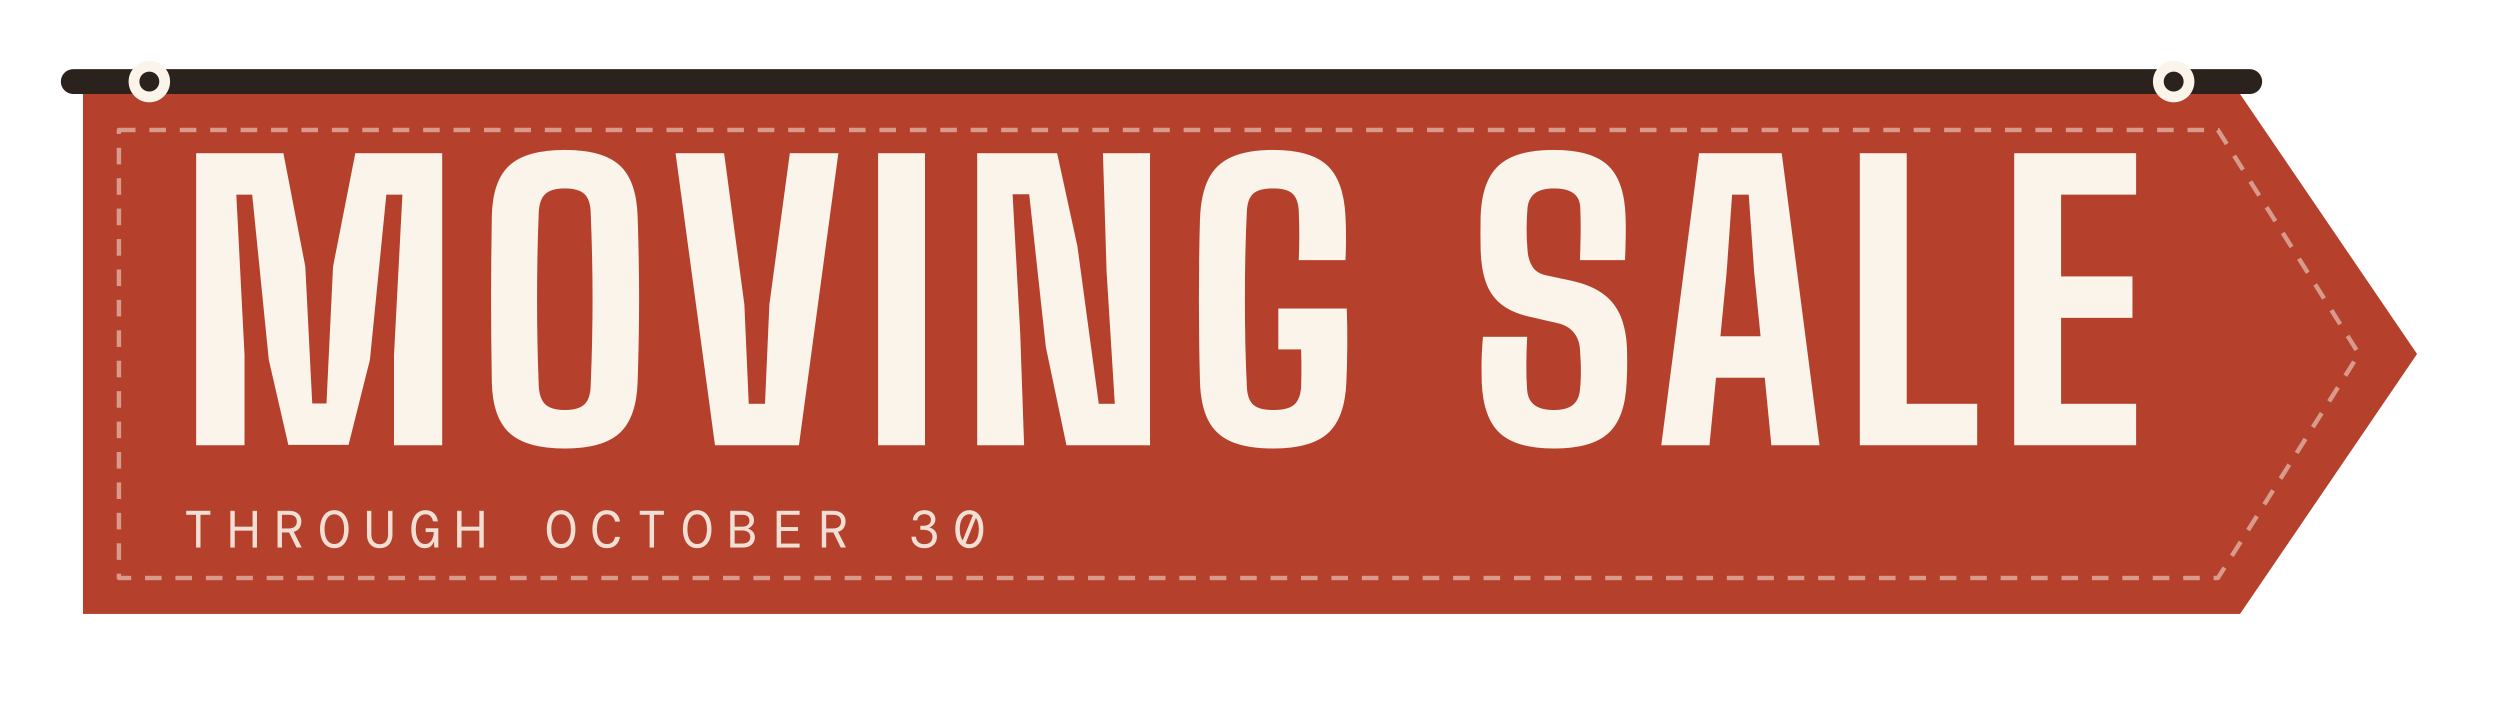
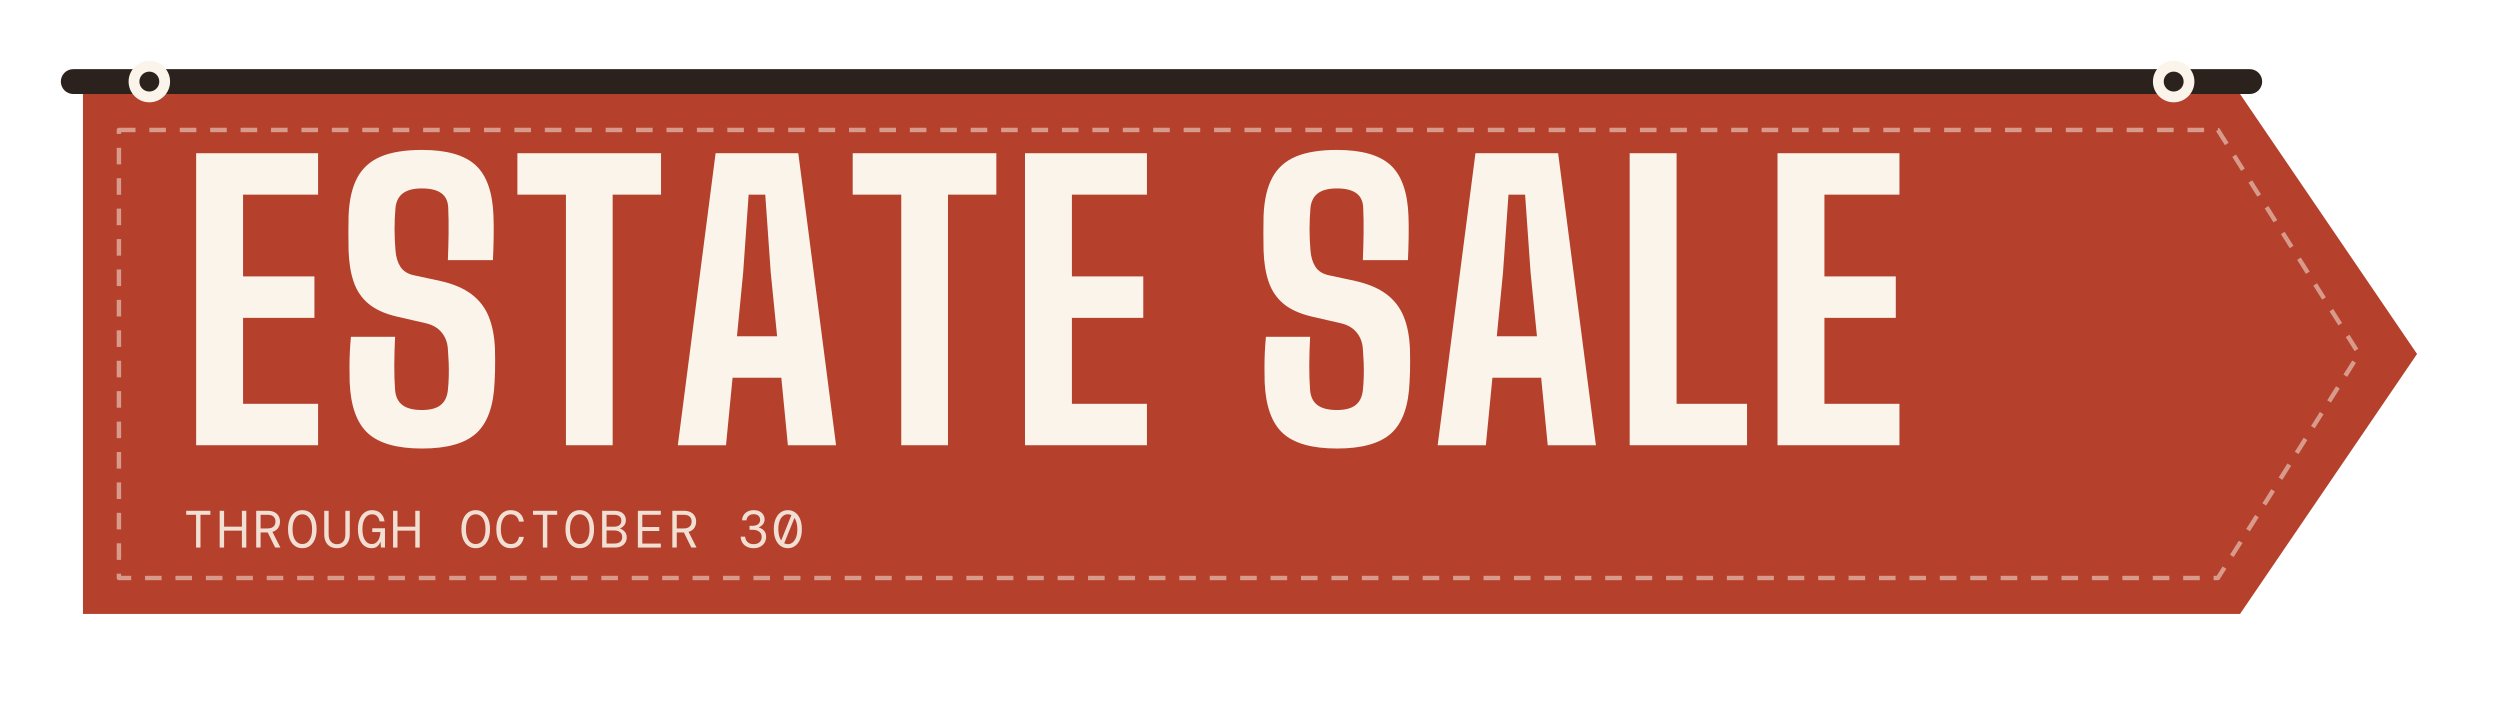
- <svg xmlns="http://www.w3.org/2000/svg" viewBox="0 0 904 258" role="img" aria-label="Moving Sale, through October 30">
+ <svg xmlns="http://www.w3.org/2000/svg" viewBox="0 0 904 258" role="img" aria-label="Estate Sale, through october 30">
  <rect x="22" y="25" width="796" height="9" rx="4.5" fill="#2C221D" />
  <path d="M30,34 H810 L874,128 L810,222 H30 Z" fill="#B5402C" />
  <path d="M43,47 H802 L853,128 L802,209 H43 Z" fill="none" stroke="#FAF4EA" stroke-opacity=".5" stroke-width="1.6" stroke-dasharray="6 5" stroke-linejoin="round" />
  <circle cx="54" cy="29.5" r="7.5" fill="#FAF4EA" />
  <circle cx="54" cy="29.5" r="3.6" fill="#2C221D" />
  <circle cx="786" cy="29.5" r="7.5" fill="#FAF4EA" />
  <circle cx="786" cy="29.5" r="3.6" fill="#2C221D" />
  <g fill="#FAF4EA" transform="translate(64,161)">
-     <path transform="translate(0.00,0) scale(0.066,-0.066)" d="M105 0V1600H583L703 979L741 229H819L855 979L977 1600H1453V0H1189V494L1235 1373H1147L1057 468L940 2H610L503 468L412 1373H325L370 494V0Z" />
-     <path transform="translate(107.83,0) scale(0.066,-0.066)" d="M491 -18Q281 -18 188.0 67.0Q95 152 91 348Q89 472 88.0 583.5Q87 695 87.0 802.0Q87 909 88.0 1020.0Q89 1131 91 1253Q95 1449 188.0 1533.5Q281 1618 491 1618Q699 1618 791.5 1533.5Q884 1449 890 1253Q894 1131 896.0 1020.0Q898 909 898.0 801.0Q898 693 896.0 582.0Q894 471 890 348Q884 152 791.5 67.0Q699 -18 491 -18ZM491 193Q567 193 599.5 225.0Q632 257 633 333Q638 456 640.5 571.5Q643 687 643.0 800.5Q643 914 640.5 1030.0Q638 1146 633 1268Q632 1344 599.5 1375.5Q567 1407 491 1407Q416 1407 383.0 1375.5Q350 1344 348 1268Q343 1147 341.0 1031.5Q339 916 339.0 802.5Q339 689 341.0 573.0Q343 457 348 333Q350 257 383.0 225.0Q416 193 491 193Z" />
-     <path transform="translate(177.84,0) scale(0.066,-0.066)" d="M253 0 37 1600H303L414 771L438 227H527L551 771L663 1600H929L713 0Z" />
-     <path transform="translate(246.59,0) scale(0.066,-0.066)" d="M105 0V1600H362V0Z" />
-     <path transform="translate(282.42,0) scale(0.066,-0.066)" d="M105 0V1600H543L654 1091L771 227H859L814 950L794 1600H1052V0H594L481 539L390 1375H299L341 609L362 0Z" />
-     <path transform="translate(363.78,0) scale(0.066,-0.066)" d="M494 -18Q354 -18 267.0 18.5Q180 55 138.5 135.5Q97 216 93 346Q90 445 88.5 560.5Q87 676 87.0 796.0Q87 916 88.5 1030.5Q90 1145 93 1242Q98 1376 139.5 1459.0Q181 1542 268.0 1580.0Q355 1618 494 1618Q697 1618 788.5 1534.5Q880 1451 890 1256Q893 1201 893.0 1135.5Q893 1070 890 1014H634Q637 1085 637.0 1150.0Q637 1215 634 1286Q630 1352 598.5 1379.5Q567 1407 494 1407Q418 1407 386.0 1379.5Q354 1352 350 1286Q344 1167 341.5 1045.5Q339 924 339.0 801.0Q339 678 341.5 556.5Q344 435 350 316Q354 249 386.0 221.0Q418 193 494 193Q574 193 607.5 221.0Q641 249 647 316Q648 347 648.5 383.5Q649 420 648.5 457.0Q648 494 647 525H522V749H897Q901 649 900.0 544.0Q899 439 895 346Q887 150 794.0 66.0Q701 -18 494 -18Z" />
-     <path transform="translate(466.64,0) scale(0.066,-0.066)" d="M475 -18Q269 -18 177.5 66.0Q86 150 78 346Q77 385 77.0 427.0Q77 469 79.0 511.0Q81 553 85 594H327Q323 516 322.5 441.5Q322 367 327 301Q332 246 368.0 219.5Q404 193 474 193Q541 193 575.5 219.5Q610 246 616 301Q620 338 621.0 376.5Q622 415 620.5 453.5Q619 492 616 529Q612 582 581.5 618.5Q551 655 497 668L336 705Q238 728 181.5 775.0Q125 822 100.0 895.0Q75 968 72 1068Q71 1118 71.0 1163.5Q71 1209 72 1256Q77 1386 119.5 1465.5Q162 1545 248.5 1581.5Q335 1618 474 1618Q677 1618 768.0 1534.5Q859 1451 866 1256Q868 1207 867.0 1141.0Q866 1075 863 1014H616Q619 1089 620.0 1160.0Q621 1231 618 1301Q616 1355 580.0 1381.0Q544 1407 474 1407Q406 1407 370.5 1381.0Q335 1355 329 1301Q324 1242 324.0 1184.5Q324 1127 329 1068Q333 1014 356.0 978.0Q379 942 431 931L575 900Q681 876 745.5 827.5Q810 779 840.0 704.5Q870 630 874 529Q875 500 875.0 468.5Q875 437 874.5 406.0Q874 375 872 346Q864 150 772.0 66.0Q680 -18 475 -18Z" />
-     <path transform="translate(534.08,0) scale(0.066,-0.066)" d="M40 0 247 1600H700L907 0H643L607 370H340L304 0ZM364 597H584L549 947L519 1373H428L398 946Z" />
-     <path transform="translate(601.58,0) scale(0.066,-0.066)" d="M105 0V1600H362V227H748V0Z" />
-     <path transform="translate(657.40,0) scale(0.066,-0.066)" d="M105 0V1600H773V1373H362V925H753V698H362V227H773V0Z" />
+     <path transform="translate(0.00,0) scale(0.066,-0.066)" d="M105 0V1600H773V1373H362V925H753V698H362V227H773V0Z" />
+     <path transform="translate(57.29,0) scale(0.066,-0.066)" d="M475 -18Q269 -18 177.5 66.0Q86 150 78 346Q77 385 77.0 427.0Q77 469 79.0 511.0Q81 553 85 594H327Q323 516 322.5 441.5Q322 367 327 301Q332 246 368.0 219.5Q404 193 474 193Q541 193 575.5 219.5Q610 246 616 301Q620 338 621.0 376.5Q622 415 620.5 453.5Q619 492 616 529Q612 582 581.5 618.5Q551 655 497 668L336 705Q238 728 181.5 775.0Q125 822 100.0 895.0Q75 968 72 1068Q71 1118 71.0 1163.5Q71 1209 72 1256Q77 1386 119.5 1465.5Q162 1545 248.5 1581.5Q335 1618 474 1618Q677 1618 768.0 1534.5Q859 1451 866 1256Q868 1207 867.0 1141.0Q866 1075 863 1014H616Q619 1089 620.0 1160.0Q621 1231 618 1301Q616 1355 580.0 1381.0Q544 1407 474 1407Q406 1407 370.5 1381.0Q335 1355 329 1301Q324 1242 324.0 1184.5Q324 1127 329 1068Q333 1014 356.0 978.0Q379 942 431 931L575 900Q681 876 745.5 827.5Q810 779 840.0 704.5Q870 630 874 529Q875 500 875.0 468.5Q875 437 874.5 406.0Q874 375 872 346Q864 150 772.0 66.0Q680 -18 475 -18Z" />
+     <path transform="translate(122.36,0) scale(0.066,-0.066)" d="M277 0V1373H11V1600H798V1373H533V0Z" />
+     <path transform="translate(178.46,0) scale(0.066,-0.066)" d="M40 0 247 1600H700L907 0H643L607 370H340L304 0ZM364 597H584L549 947L519 1373H428L398 946Z" />
+     <path transform="translate(243.61,0) scale(0.066,-0.066)" d="M277 0V1373H11V1600H798V1373H533V0Z" />
+     <path transform="translate(299.71,0) scale(0.066,-0.066)" d="M105 0V1600H773V1373H362V925H753V698H362V227H773V0Z" />
+     <path transform="translate(388.15,0) scale(0.066,-0.066)" d="M475 -18Q269 -18 177.5 66.0Q86 150 78 346Q77 385 77.0 427.0Q77 469 79.0 511.0Q81 553 85 594H327Q323 516 322.5 441.5Q322 367 327 301Q332 246 368.0 219.5Q404 193 474 193Q541 193 575.5 219.5Q610 246 616 301Q620 338 621.0 376.5Q622 415 620.5 453.5Q619 492 616 529Q612 582 581.5 618.5Q551 655 497 668L336 705Q238 728 181.5 775.0Q125 822 100.0 895.0Q75 968 72 1068Q71 1118 71.0 1163.5Q71 1209 72 1256Q77 1386 119.5 1465.5Q162 1545 248.5 1581.5Q335 1618 474 1618Q677 1618 768.0 1534.5Q859 1451 866 1256Q868 1207 867.0 1141.0Q866 1075 863 1014H616Q619 1089 620.0 1160.0Q621 1231 618 1301Q616 1355 580.0 1381.0Q544 1407 474 1407Q406 1407 370.5 1381.0Q335 1355 329 1301Q324 1242 324.0 1184.5Q324 1127 329 1068Q333 1014 356.0 978.0Q379 942 431 931L575 900Q681 876 745.5 827.5Q810 779 840.0 704.5Q870 630 874 529Q875 500 875.0 468.5Q875 437 874.5 406.0Q874 375 872 346Q864 150 772.0 66.0Q680 -18 475 -18Z" />
+     <path transform="translate(453.22,0) scale(0.066,-0.066)" d="M40 0 247 1600H700L907 0H643L607 370H340L304 0ZM364 597H584L549 947L519 1373H428L398 946Z" />
+     <path transform="translate(518.36,0) scale(0.066,-0.066)" d="M105 0V1600H362V227H748V0Z" />
+     <path transform="translate(571.82,0) scale(0.066,-0.066)" d="M105 0V1600H773V1373H362V925H753V698H362V227H773V0Z" />
  </g>
  <g fill="#FAF4EA" fill-opacity=".88" transform="translate(66,198)">
    <path transform="translate(0.00,0) scale(0.019,-0.019)" d="M258 0V624H70V700H530V624H342V0Z" />
-     <path transform="translate(16.40,0) scale(0.019,-0.019)" d="M47 0V700H131V398H470V700H554V0H470V322H131V0Z" />
-     <path transform="translate(32.80,0) scale(0.019,-0.019)" d="M82 0V700H297Q378 700 430.5 673.0Q483 646 509.0 599.5Q535 553 535 494Q535 425 499.5 372.5Q464 320 391 299L543 0H443L302 287H297H166V0ZM166 364H294Q374 364 411.5 400.5Q449 437 449 494Q449 554 412.5 589.0Q376 624 293 624H166Z" />
-     <path transform="translate(49.20,0) scale(0.019,-0.019)" d="M300 -12Q215 -12 154.0 33.0Q93 78 60.5 159.5Q28 241 28 350Q28 459 60.5 540.5Q93 622 154.0 667.0Q215 712 300 712Q385 712 446.0 667.0Q507 622 539.5 540.5Q572 459 572 350Q572 241 539.5 159.5Q507 78 446.0 33.0Q385 -12 300 -12ZM300 67Q383 67 434.5 141.0Q486 215 486 350Q486 485 434.5 559.0Q383 633 300 633Q216 633 165.0 559.0Q114 485 114 350Q114 215 165.0 141.0Q216 67 300 67Z" />
-     <path transform="translate(65.60,0) scale(0.019,-0.019)" d="M299 -12Q229 -12 174.5 17.0Q120 46 88.5 105.5Q57 165 57 255V700H141V252Q141 162 185.0 113.0Q229 64 301 64Q373 64 416.0 113.0Q459 162 459 252V700H543V255Q543 165 511.0 105.5Q479 46 424.0 17.0Q369 -12 299 -12Z" />
-     <path transform="translate(82.00,0) scale(0.019,-0.019)" d="M293 -12Q219 -12 161.0 31.5Q103 75 70.5 156.0Q38 237 38 350Q38 462 71.0 543.0Q104 624 164.5 668.0Q225 712 308 712Q407 712 469.5 654.0Q532 596 544 498H451Q441 558 404.5 595.5Q368 633 308 633Q222 633 173.0 558.0Q124 483 124 350Q124 215 173.0 141.0Q222 67 300 67Q356 67 392.0 100.5Q428 134 446.5 186.5Q465 239 467 295H311V367H553V0H476L469 106H465Q444 52 403.5 20.0Q363 -12 293 -12Z" />
-     <path transform="translate(98.40,0) scale(0.019,-0.019)" d="M47 0V700H131V398H470V700H554V0H470V322H131V0Z" />
-     <path transform="translate(131.20,0) scale(0.019,-0.019)" d="M300 -12Q215 -12 154.0 33.0Q93 78 60.5 159.5Q28 241 28 350Q28 459 60.5 540.5Q93 622 154.0 667.0Q215 712 300 712Q385 712 446.0 667.0Q507 622 539.5 540.5Q572 459 572 350Q572 241 539.5 159.5Q507 78 446.0 33.0Q385 -12 300 -12ZM300 67Q383 67 434.5 141.0Q486 215 486 350Q486 485 434.5 559.0Q383 633 300 633Q216 633 165.0 559.0Q114 485 114 350Q114 215 165.0 141.0Q216 67 300 67Z" />
-     <path transform="translate(147.60,0) scale(0.019,-0.019)" d="M305 -12Q220 -12 158.5 33.0Q97 78 64.5 159.0Q32 240 32 350Q32 459 64.5 540.5Q97 622 158.5 667.0Q220 712 305 712Q413 712 479.0 652.5Q545 593 556 494H463Q453 553 413.0 593.0Q373 633 305 633Q218 633 168.0 557.5Q118 482 118 350Q118 217 168.0 142.0Q218 67 305 67Q376 67 414.5 105.0Q453 143 463 203H556Q540 103 476.5 45.5Q413 -12 305 -12Z" />
-     <path transform="translate(164.00,0) scale(0.019,-0.019)" d="M258 0V624H70V700H530V624H342V0Z" />
-     <path transform="translate(180.40,0) scale(0.019,-0.019)" d="M300 -12Q215 -12 154.0 33.0Q93 78 60.5 159.5Q28 241 28 350Q28 459 60.5 540.5Q93 622 154.0 667.0Q215 712 300 712Q385 712 446.0 667.0Q507 622 539.5 540.5Q572 459 572 350Q572 241 539.5 159.5Q507 78 446.0 33.0Q385 -12 300 -12ZM300 67Q383 67 434.5 141.0Q486 215 486 350Q486 485 434.5 559.0Q383 633 300 633Q216 633 165.0 559.0Q114 485 114 350Q114 215 165.0 141.0Q216 67 300 67Z" />
-     <path transform="translate(196.80,0) scale(0.019,-0.019)" d="M66 0V700H299Q408 700 463.0 650.0Q518 600 518 522Q518 461 485.0 421.5Q452 382 411 366V359Q460 343 497.0 301.0Q534 259 534 193Q534 139 507.5 95.5Q481 52 430.5 26.0Q380 0 307 0ZM150 398H293Q360 398 395.5 427.5Q431 457 431 513Q431 566 396.0 595.0Q361 624 290 624H150ZM150 77H298Q370 77 409.0 109.5Q448 142 448 201Q448 260 407.0 292.5Q366 325 296 325H150Z" />
-     <path transform="translate(213.20,0) scale(0.019,-0.019)" d="M86 0V700H523V624H170V391H493V315H170V76H523V0Z" />
-     <path transform="translate(229.60,0) scale(0.019,-0.019)" d="M82 0V700H297Q378 700 430.5 673.0Q483 646 509.0 599.5Q535 553 535 494Q535 425 499.5 372.5Q464 320 391 299L543 0H443L302 287H297H166V0ZM166 364H294Q374 364 411.5 400.5Q449 437 449 494Q449 554 412.5 589.0Q376 624 293 624H166Z" />
-     <path transform="translate(262.40,0) scale(0.019,-0.019)" d="M309 -12Q240 -12 185.5 13.5Q131 39 98.0 88.0Q65 137 62 208H148Q150 148 192.0 106.5Q234 65 309 65Q382 65 422.0 102.5Q462 140 462 205Q462 250 439.0 279.5Q416 309 377.5 323.5Q339 338 292 338H231V414H284Q352 414 392.5 443.0Q433 472 433 528Q433 575 400.5 605.0Q368 635 308 635Q250 635 214.0 602.5Q178 570 173 518H89Q91 575 119.0 618.5Q147 662 195.5 687.0Q244 712 308 712Q377 712 423.5 688.0Q470 664 494.0 623.5Q518 583 518 534Q518 482 486.0 442.5Q454 403 410 387V381Q469 363 508.0 320.0Q547 277 547 205Q547 144 518.5 95.0Q490 46 436.5 17.0Q383 -12 309 -12Z" />
-     <path transform="translate(278.80,0) scale(0.019,-0.019)" d="M300 -12Q221 -12 160.5 32.0Q100 76 66.5 157.0Q33 238 33 350Q33 462 66.5 543.0Q100 624 160.5 668.0Q221 712 300 712Q380 712 440.0 668.0Q500 624 533.5 543.0Q567 462 567 350Q567 238 533.5 157.0Q500 76 440.0 32.0Q380 -12 300 -12ZM119 350Q119 282 133.5 227.5Q148 173 174 136L368 617Q337 634 300 634Q247 634 206.0 599.5Q165 565 142.0 501.5Q119 438 119 350ZM300 65Q353 65 394.0 99.5Q435 134 458.0 198.0Q481 262 481 350Q481 418 466.5 472.5Q452 527 426 564L231 82Q263 65 300 65Z" />
+     <path transform="translate(12.54,0) scale(0.019,-0.019)" d="M47 0V700H131V398H470V700H554V0H470V322H131V0Z" />
+     <path transform="translate(25.08,0) scale(0.019,-0.019)" d="M82 0V700H297Q378 700 430.5 673.0Q483 646 509.0 599.5Q535 553 535 494Q535 425 499.5 372.5Q464 320 391 299L543 0H443L302 287H297H166V0ZM166 364H294Q374 364 411.5 400.5Q449 437 449 494Q449 554 412.5 589.0Q376 624 293 624H166Z" />
+     <path transform="translate(37.62,0) scale(0.019,-0.019)" d="M300 -12Q215 -12 154.0 33.0Q93 78 60.5 159.5Q28 241 28 350Q28 459 60.5 540.5Q93 622 154.0 667.0Q215 712 300 712Q385 712 446.0 667.0Q507 622 539.5 540.5Q572 459 572 350Q572 241 539.5 159.5Q507 78 446.0 33.0Q385 -12 300 -12ZM300 67Q383 67 434.5 141.0Q486 215 486 350Q486 485 434.5 559.0Q383 633 300 633Q216 633 165.0 559.0Q114 485 114 350Q114 215 165.0 141.0Q216 67 300 67Z" />
+     <path transform="translate(50.16,0) scale(0.019,-0.019)" d="M299 -12Q229 -12 174.5 17.0Q120 46 88.5 105.5Q57 165 57 255V700H141V252Q141 162 185.0 113.0Q229 64 301 64Q373 64 416.0 113.0Q459 162 459 252V700H543V255Q543 165 511.0 105.5Q479 46 424.0 17.0Q369 -12 299 -12Z" />
+     <path transform="translate(62.70,0) scale(0.019,-0.019)" d="M293 -12Q219 -12 161.0 31.5Q103 75 70.5 156.0Q38 237 38 350Q38 462 71.0 543.0Q104 624 164.5 668.0Q225 712 308 712Q407 712 469.5 654.0Q532 596 544 498H451Q441 558 404.5 595.5Q368 633 308 633Q222 633 173.0 558.0Q124 483 124 350Q124 215 173.0 141.0Q222 67 300 67Q356 67 392.0 100.5Q428 134 446.5 186.5Q465 239 467 295H311V367H553V0H476L469 106H465Q444 52 403.5 20.0Q363 -12 293 -12Z" />
+     <path transform="translate(75.24,0) scale(0.019,-0.019)" d="M47 0V700H131V398H470V700H554V0H470V322H131V0Z" />
+     <path transform="translate(100.32,0) scale(0.019,-0.019)" d="M300 -12Q215 -12 154.0 33.0Q93 78 60.5 159.5Q28 241 28 350Q28 459 60.5 540.5Q93 622 154.0 667.0Q215 712 300 712Q385 712 446.0 667.0Q507 622 539.5 540.5Q572 459 572 350Q572 241 539.5 159.5Q507 78 446.0 33.0Q385 -12 300 -12ZM300 67Q383 67 434.5 141.0Q486 215 486 350Q486 485 434.5 559.0Q383 633 300 633Q216 633 165.0 559.0Q114 485 114 350Q114 215 165.0 141.0Q216 67 300 67Z" />
+     <path transform="translate(112.86,0) scale(0.019,-0.019)" d="M305 -12Q220 -12 158.5 33.0Q97 78 64.5 159.0Q32 240 32 350Q32 459 64.5 540.5Q97 622 158.5 667.0Q220 712 305 712Q413 712 479.0 652.5Q545 593 556 494H463Q453 553 413.0 593.0Q373 633 305 633Q218 633 168.0 557.5Q118 482 118 350Q118 217 168.0 142.0Q218 67 305 67Q376 67 414.5 105.0Q453 143 463 203H556Q540 103 476.5 45.5Q413 -12 305 -12Z" />
+     <path transform="translate(125.40,0) scale(0.019,-0.019)" d="M258 0V624H70V700H530V624H342V0Z" />
+     <path transform="translate(137.94,0) scale(0.019,-0.019)" d="M300 -12Q215 -12 154.0 33.0Q93 78 60.5 159.5Q28 241 28 350Q28 459 60.5 540.5Q93 622 154.0 667.0Q215 712 300 712Q385 712 446.0 667.0Q507 622 539.5 540.5Q572 459 572 350Q572 241 539.5 159.5Q507 78 446.0 33.0Q385 -12 300 -12ZM300 67Q383 67 434.5 141.0Q486 215 486 350Q486 485 434.5 559.0Q383 633 300 633Q216 633 165.0 559.0Q114 485 114 350Q114 215 165.0 141.0Q216 67 300 67Z" />
+     <path transform="translate(150.48,0) scale(0.019,-0.019)" d="M66 0V700H299Q408 700 463.0 650.0Q518 600 518 522Q518 461 485.0 421.5Q452 382 411 366V359Q460 343 497.0 301.0Q534 259 534 193Q534 139 507.5 95.5Q481 52 430.5 26.0Q380 0 307 0ZM150 398H293Q360 398 395.5 427.5Q431 457 431 513Q431 566 396.0 595.0Q361 624 290 624H150ZM150 77H298Q370 77 409.0 109.5Q448 142 448 201Q448 260 407.0 292.5Q366 325 296 325H150Z" />
+     <path transform="translate(163.02,0) scale(0.019,-0.019)" d="M86 0V700H523V624H170V391H493V315H170V76H523V0Z" />
+     <path transform="translate(175.56,0) scale(0.019,-0.019)" d="M82 0V700H297Q378 700 430.5 673.0Q483 646 509.0 599.5Q535 553 535 494Q535 425 499.5 372.5Q464 320 391 299L543 0H443L302 287H297H166V0ZM166 364H294Q374 364 411.5 400.5Q449 437 449 494Q449 554 412.5 589.0Q376 624 293 624H166Z" />
+     <path transform="translate(200.64,0) scale(0.019,-0.019)" d="M309 -12Q240 -12 185.5 13.5Q131 39 98.0 88.0Q65 137 62 208H148Q150 148 192.0 106.5Q234 65 309 65Q382 65 422.0 102.5Q462 140 462 205Q462 250 439.0 279.5Q416 309 377.5 323.5Q339 338 292 338H231V414H284Q352 414 392.5 443.0Q433 472 433 528Q433 575 400.5 605.0Q368 635 308 635Q250 635 214.0 602.5Q178 570 173 518H89Q91 575 119.0 618.5Q147 662 195.5 687.0Q244 712 308 712Q377 712 423.5 688.0Q470 664 494.0 623.5Q518 583 518 534Q518 482 486.0 442.5Q454 403 410 387V381Q469 363 508.0 320.0Q547 277 547 205Q547 144 518.5 95.0Q490 46 436.5 17.0Q383 -12 309 -12Z" />
+     <path transform="translate(213.18,0) scale(0.019,-0.019)" d="M300 -12Q221 -12 160.5 32.0Q100 76 66.5 157.0Q33 238 33 350Q33 462 66.5 543.0Q100 624 160.5 668.0Q221 712 300 712Q380 712 440.0 668.0Q500 624 533.5 543.0Q567 462 567 350Q567 238 533.5 157.0Q500 76 440.0 32.0Q380 -12 300 -12ZM119 350Q119 282 133.5 227.5Q148 173 174 136L368 617Q337 634 300 634Q247 634 206.0 599.5Q165 565 142.0 501.5Q119 438 119 350ZM300 65Q353 65 394.0 99.5Q435 134 458.0 198.0Q481 262 481 350Q481 418 466.5 472.5Q452 527 426 564L231 82Q263 65 300 65Z" />
  </g>
</svg>
